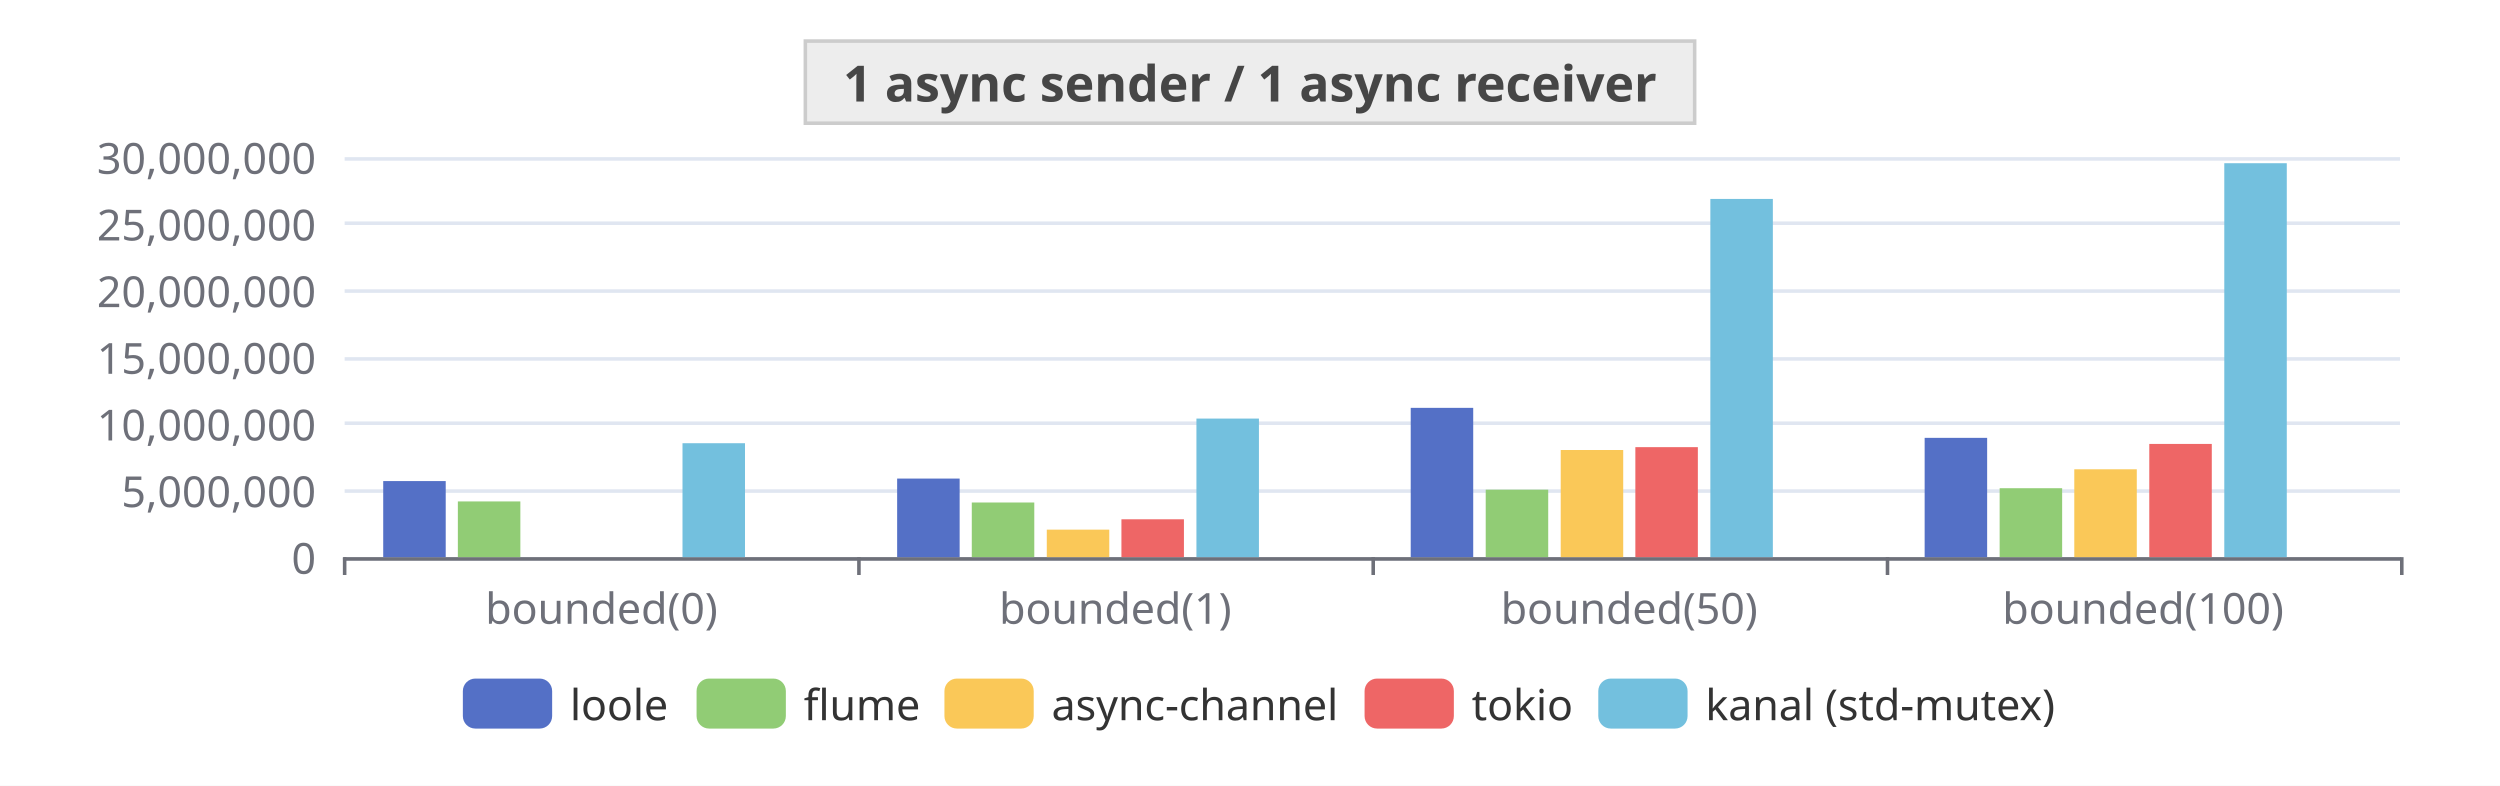
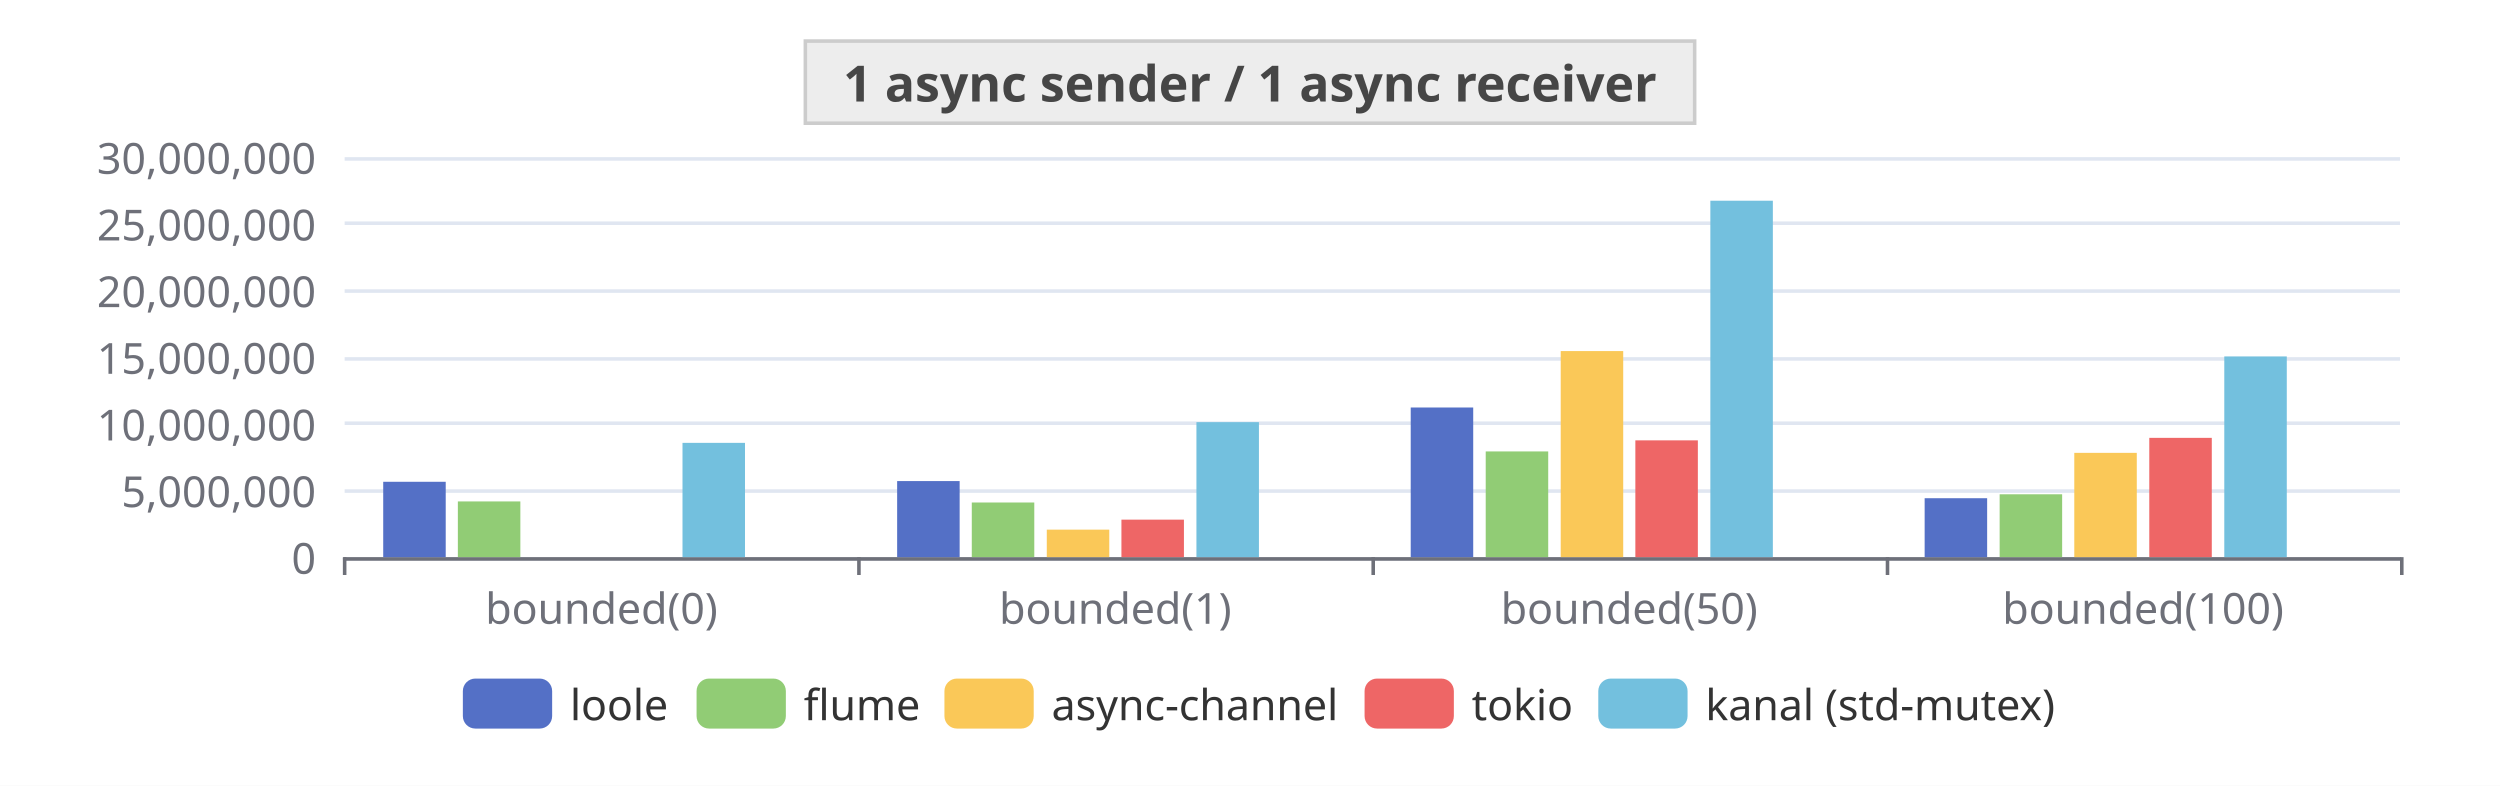
<svg xmlns="http://www.w3.org/2000/svg" width="700" height="220" version="1.1" baseProfile="full" viewBox="0 0 700 220">
  <rect width="700" height="220" x="0" y="0" id="0" fill="white" />
  <path d="M96.5 156.5L672 156.5" fill="none" stroke="#E0E6F1" />
  <path d="M96.5 137.5L672 137.5" fill="none" stroke="#E0E6F1" />
  <path d="M96.5 118.5L672 118.5" fill="none" stroke="#E0E6F1" />
  <path d="M96.5 100.5L672 100.5" fill="none" stroke="#E0E6F1" />
  <path d="M96.5 81.5L672 81.5" fill="none" stroke="#E0E6F1" />
  <path d="M96.5 62.5L672 62.5" fill="none" stroke="#E0E6F1" />
  <path d="M96.5 44.5L672 44.5" fill="none" stroke="#E0E6F1" />
  <path d="M96.5 156.5L672 156.5" fill="none" stroke="#6E7079" stroke-linecap="round" />
  <path d="M96.5 156L96.5 161" fill="none" stroke="#6E7079" />
  <path d="M240.5 156L240.5 161" fill="none" stroke="#6E7079" />
  <path d="M384.5 156L384.5 161" fill="none" stroke="#6E7079" />
  <path d="M528.5 156L528.5 161" fill="none" stroke="#6E7079" />
  <path d="M672.5 156L672.5 161" fill="none" stroke="#6E7079" />
  <text dominant-baseline="central" text-anchor="end" style="font-size:12px;font-family:sans-serif;" transform="translate(88.48 156)" fill="#6E7079">0</text>
  <text dominant-baseline="central" text-anchor="end" style="font-size:12px;font-family:sans-serif;" transform="translate(88.48 137.3333)" fill="#6E7079">5,000,000</text>
  <text dominant-baseline="central" text-anchor="end" style="font-size:12px;font-family:sans-serif;" transform="translate(88.48 118.6667)" fill="#6E7079">10,000,000</text>
  <text dominant-baseline="central" text-anchor="end" style="font-size:12px;font-family:sans-serif;" transform="translate(88.48 100)" fill="#6E7079">15,000,000</text>
  <text dominant-baseline="central" text-anchor="end" style="font-size:12px;font-family:sans-serif;" transform="translate(88.48 81.3333)" fill="#6E7079">20,000,000</text>
  <text dominant-baseline="central" text-anchor="end" style="font-size:12px;font-family:sans-serif;" transform="translate(88.48 62.6667)" fill="#6E7079">25,000,000</text>
  <text dominant-baseline="central" text-anchor="end" style="font-size:12px;font-family:sans-serif;" transform="translate(88.48 44)" fill="#6E7079">30,000,000</text>
  <text dominant-baseline="central" text-anchor="middle" style="font-size:12px;font-family:sans-serif;" y="6" transform="translate(168.42 164)" fill="#6E7079">bounded(0)</text>
  <text dominant-baseline="central" text-anchor="middle" style="font-size:12px;font-family:sans-serif;" y="6" transform="translate(312.3 164)" fill="#6E7079">bounded(1)</text>
  <text dominant-baseline="central" text-anchor="middle" style="font-size:12px;font-family:sans-serif;" y="6" transform="translate(456.18 164)" fill="#6E7079">bounded(50)</text>
  <text dominant-baseline="central" text-anchor="middle" style="font-size:12px;font-family:sans-serif;" y="6" transform="translate(600.06 164)" fill="#6E7079">bounded(100)</text>
-   <path d="M107.3 156l17.5 0l0 -21.3l-17.5 0Z" fill="#5470c6" />
-   <path d="M251.2 156l17.5 0l0 -22l-17.5 0Z" fill="#5470c6" />
-   <path d="M395 156l17.5 0l0 -41.8l-17.5 0Z" fill="#5470c6" />
-   <path d="M538.9 156l17.5 0l0 -33.4l-17.5 0Z" fill="#5470c6" />
+   <path d="M107.3 156l17.5 0l0 -21.1l-17.5 0Z" fill="#5470c6" />
+   <path d="M251.2 156l17.5 0l0 -21.3l-17.5 0Z" fill="#5470c6" />
+   <path d="M395 156l17.5 0l0 -41.9l-17.5 0Z" fill="#5470c6" />
+   <path d="M538.9 156l17.5 0l0 -16.5l-17.5 0Z" fill="#5470c6" />
  <path d="M128.2 156l17.5 0l0 -15.6l-17.5 0Z" fill="#91cc75" />
  <path d="M272.1 156l17.5 0l0 -15.3l-17.5 0Z" fill="#91cc75" />
-   <path d="M416 156l17.5 0l0 -18.9l-17.5 0Z" fill="#91cc75" />
-   <path d="M559.9 156l17.5 0l0 -19.3l-17.5 0Z" fill="#91cc75" />
+   <path d="M416 156l17.5 0l0 -29.6l-17.5 0Z" fill="#91cc75" />
+   <path d="M559.9 156l17.5 0l0 -17.6l-17.5 0Z" fill="#91cc75" />
  <path d="M149.2 156l17.5 0l0 0l-17.5 0Z" fill="#fac858" />
  <path d="M293.1 156l17.5 0l0 -7.7l-17.5 0Z" fill="#fac858" />
-   <path d="M437 156l17.5 0l0 -30l-17.5 0Z" fill="#fac858" />
-   <path d="M580.8 156l17.5 0l0 -24.6l-17.5 0Z" fill="#fac858" />
+   <path d="M437 156l17.5 0l0 -57.7l-17.5 0Z" fill="#fac858" />
+   <path d="M580.8 156l17.5 0l0 -29.2l-17.5 0Z" fill="#fac858" />
  <path d="M170.2 156l17.5 0l0 0l-17.5 0Z" fill="#ee6666" />
-   <path d="M314 156l17.5 0l0 -10.6l-17.5 0Z" fill="#ee6666" />
-   <path d="M457.9 156l17.5 0l0 -30.8l-17.5 0Z" fill="#ee6666" />
-   <path d="M601.8 156l17.5 0l0 -31.7l-17.5 0Z" fill="#ee6666" />
-   <path d="M191.1 156l17.5 0l0 -31.9l-17.5 0Z" fill="#73c0de" />
-   <path d="M335 156l17.5 0l0 -38.8l-17.5 0Z" fill="#73c0de" />
-   <path d="M478.9 156l17.5 0l0 -100.3l-17.5 0Z" fill="#73c0de" />
-   <path d="M622.8 156l17.5 0l0 -110.3l-17.5 0Z" fill="#73c0de" />
+   <path d="M314 156l17.5 0l0 -10.5l-17.5 0Z" fill="#ee6666" />
+   <path d="M457.9 156l17.5 0l0 -32.7l-17.5 0Z" fill="#ee6666" />
+   <path d="M601.8 156l17.5 0l0 -33.4l-17.5 0Z" fill="#ee6666" />
+   <path d="M191.1 156l17.5 0l0 -32l-17.5 0Z" fill="#73c0de" />
+   <path d="M335 156l17.5 0l0 -37.8l-17.5 0Z" fill="#73c0de" />
+   <path d="M478.9 156l17.5 0l0 -99.8l-17.5 0Z" fill="#73c0de" />
+   <path d="M622.8 156l17.5 0l0 -56.2l-17.5 0Z" fill="#73c0de" />
  <path d="M212.1 156l17.5 0l0 0l-17.5 0Z" fill="#3ba272" />
  <path d="M356 156l17.5 0l0 0l-17.5 0Z" fill="#3ba272" />
  <path d="M499.9 156l17.5 0l0 0l-17.5 0Z" fill="#3ba272" />
  <path d="M643.7 156l17.5 0l0 0l-17.5 0Z" fill="#3ba272" />
  <path d="M-5 -5l450.8 0l0 24l-450.8 0Z" transform="translate(129.6 190)" fill="rgb(0,0,0)" fill-opacity="0" stroke="#ccc" stroke-width="0" />
  <path d="M3.5 0L21.5 0A3.5 3.5 0 0 1 25 3.5L25 10.5A3.5 3.5 0 0 1 21.5 14L3.5 14A3.5 3.5 0 0 1 0 10.5L0 3.5A3.5 3.5 0 0 1 3.5 0" transform="translate(129.6 190)" fill="#5470c6" />
  <text dominant-baseline="central" text-anchor="start" style="font-size:12px;font-family:sans-serif;" x="30" y="7" transform="translate(129.6 190)" fill="#333">loole</text>
  <path d="M3.5 0L21.5 0A3.5 3.5 0 0 1 25 3.5L25 10.5A3.5 3.5 0 0 1 21.5 14L3.5 14A3.5 3.5 0 0 1 0 10.5L0 3.5A3.5 3.5 0 0 1 3.5 0" transform="translate(195.04 190)" fill="#91cc75" />
  <text dominant-baseline="central" text-anchor="start" style="font-size:12px;font-family:sans-serif;" x="30" y="7" transform="translate(195.04 190)" fill="#333">flume</text>
  <path d="M3.5 0L21.5 0A3.5 3.5 0 0 1 25 3.5L25 10.5A3.5 3.5 0 0 1 21.5 14L3.5 14A3.5 3.5 0 0 1 0 10.5L0 3.5A3.5 3.5 0 0 1 3.5 0" transform="translate(264.44 190)" fill="#fac858" />
  <text dominant-baseline="central" text-anchor="start" style="font-size:12px;font-family:sans-serif;" x="30" y="7" transform="translate(264.44 190)" fill="#333">async-channel</text>
  <path d="M3.5 0L21.5 0A3.5 3.5 0 0 1 25 3.5L25 10.5A3.5 3.5 0 0 1 21.5 14L3.5 14A3.5 3.5 0 0 1 0 10.5L0 3.5A3.5 3.5 0 0 1 3.5 0" transform="translate(382.08 190)" fill="#ee6666" />
  <text dominant-baseline="central" text-anchor="start" style="font-size:12px;font-family:sans-serif;" x="30" y="7" transform="translate(382.08 190)" fill="#333">tokio</text>
  <path d="M3.5 0L21.5 0A3.5 3.5 0 0 1 25 3.5L25 10.5A3.5 3.5 0 0 1 21.5 14L3.5 14A3.5 3.5 0 0 1 0 10.5L0 3.5A3.5 3.5 0 0 1 3.5 0" transform="translate(447.52 190)" fill="#73c0de" />
  <text dominant-baseline="central" text-anchor="start" style="font-size:12px;font-family:sans-serif;" xml:space="preserve" x="30" y="7" transform="translate(447.52 190)" fill="#333">kanal (std-mutex)</text>
  <path d="M-124.5 -4.5l249 0l0 23l-249 0Z" transform="translate(350 16)" fill="#ddd8" stroke="#ccc" />
  <text dominant-baseline="central" text-anchor="middle" style="font-size:14px;font-family:sans-serif;font-weight:bold;" xml:space="preserve" y="7" transform="translate(350 16)" fill="#464646">1 async sender / 1 async receiver</text>
</svg>
